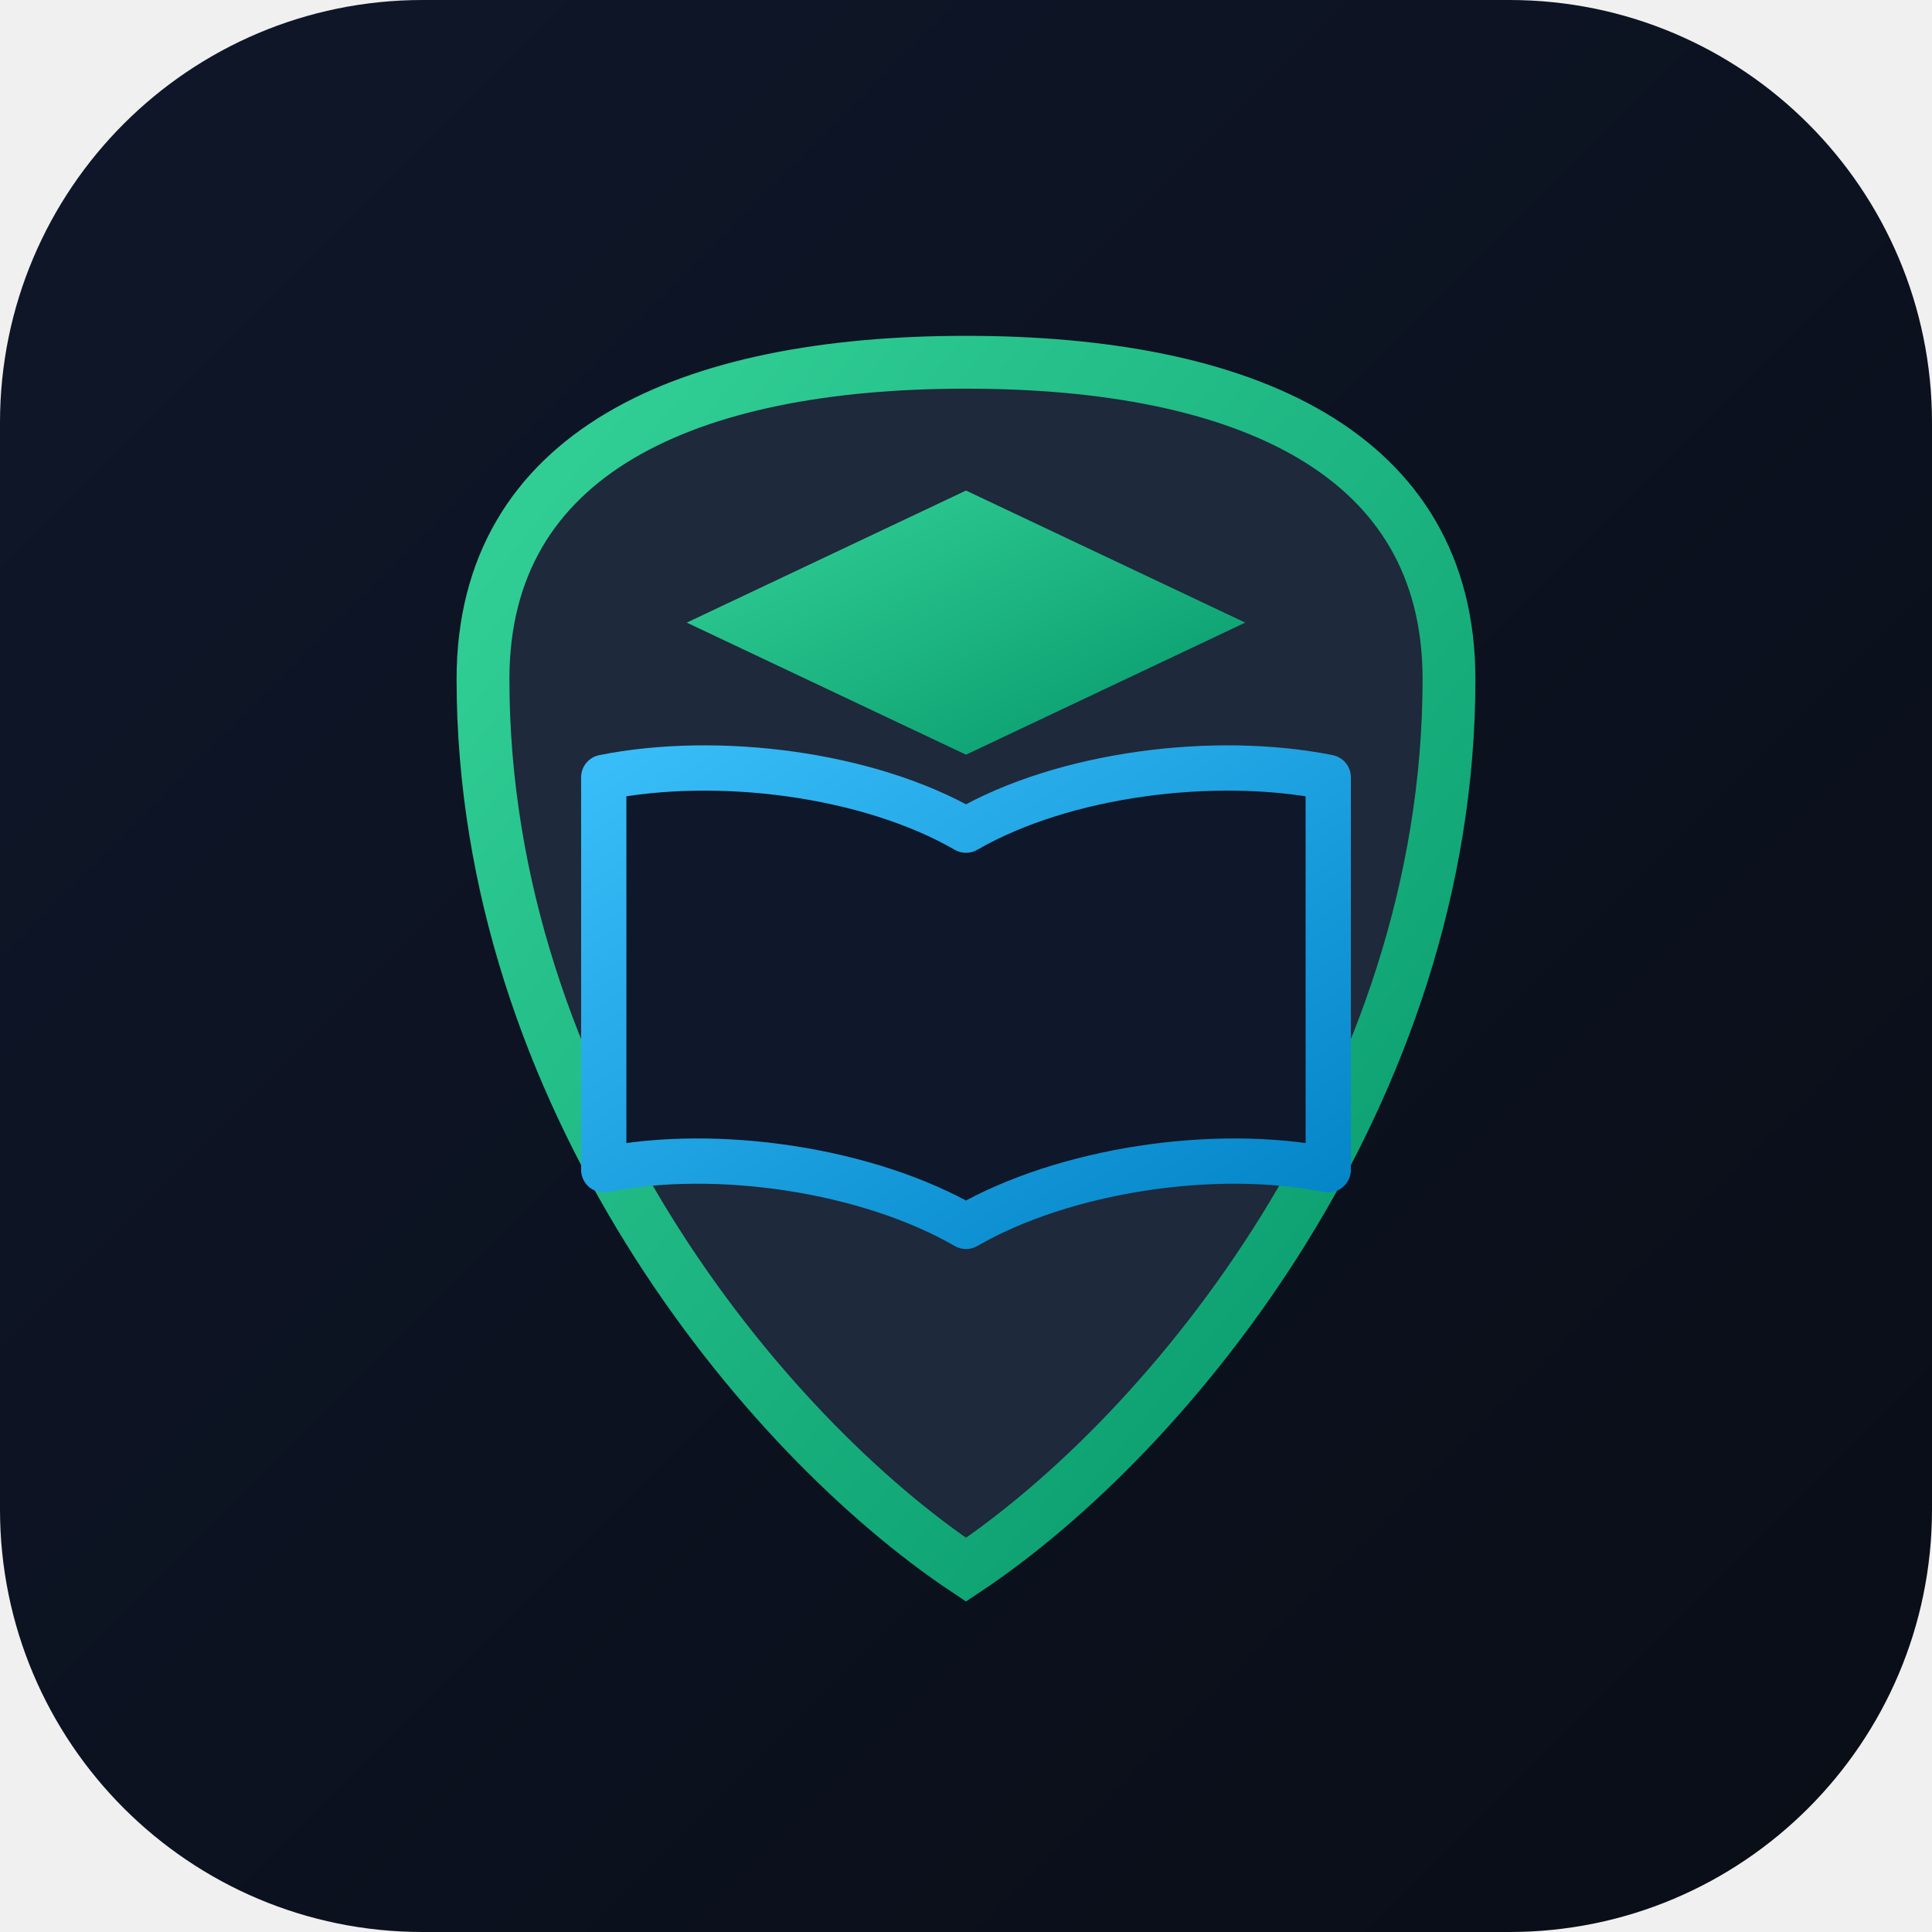
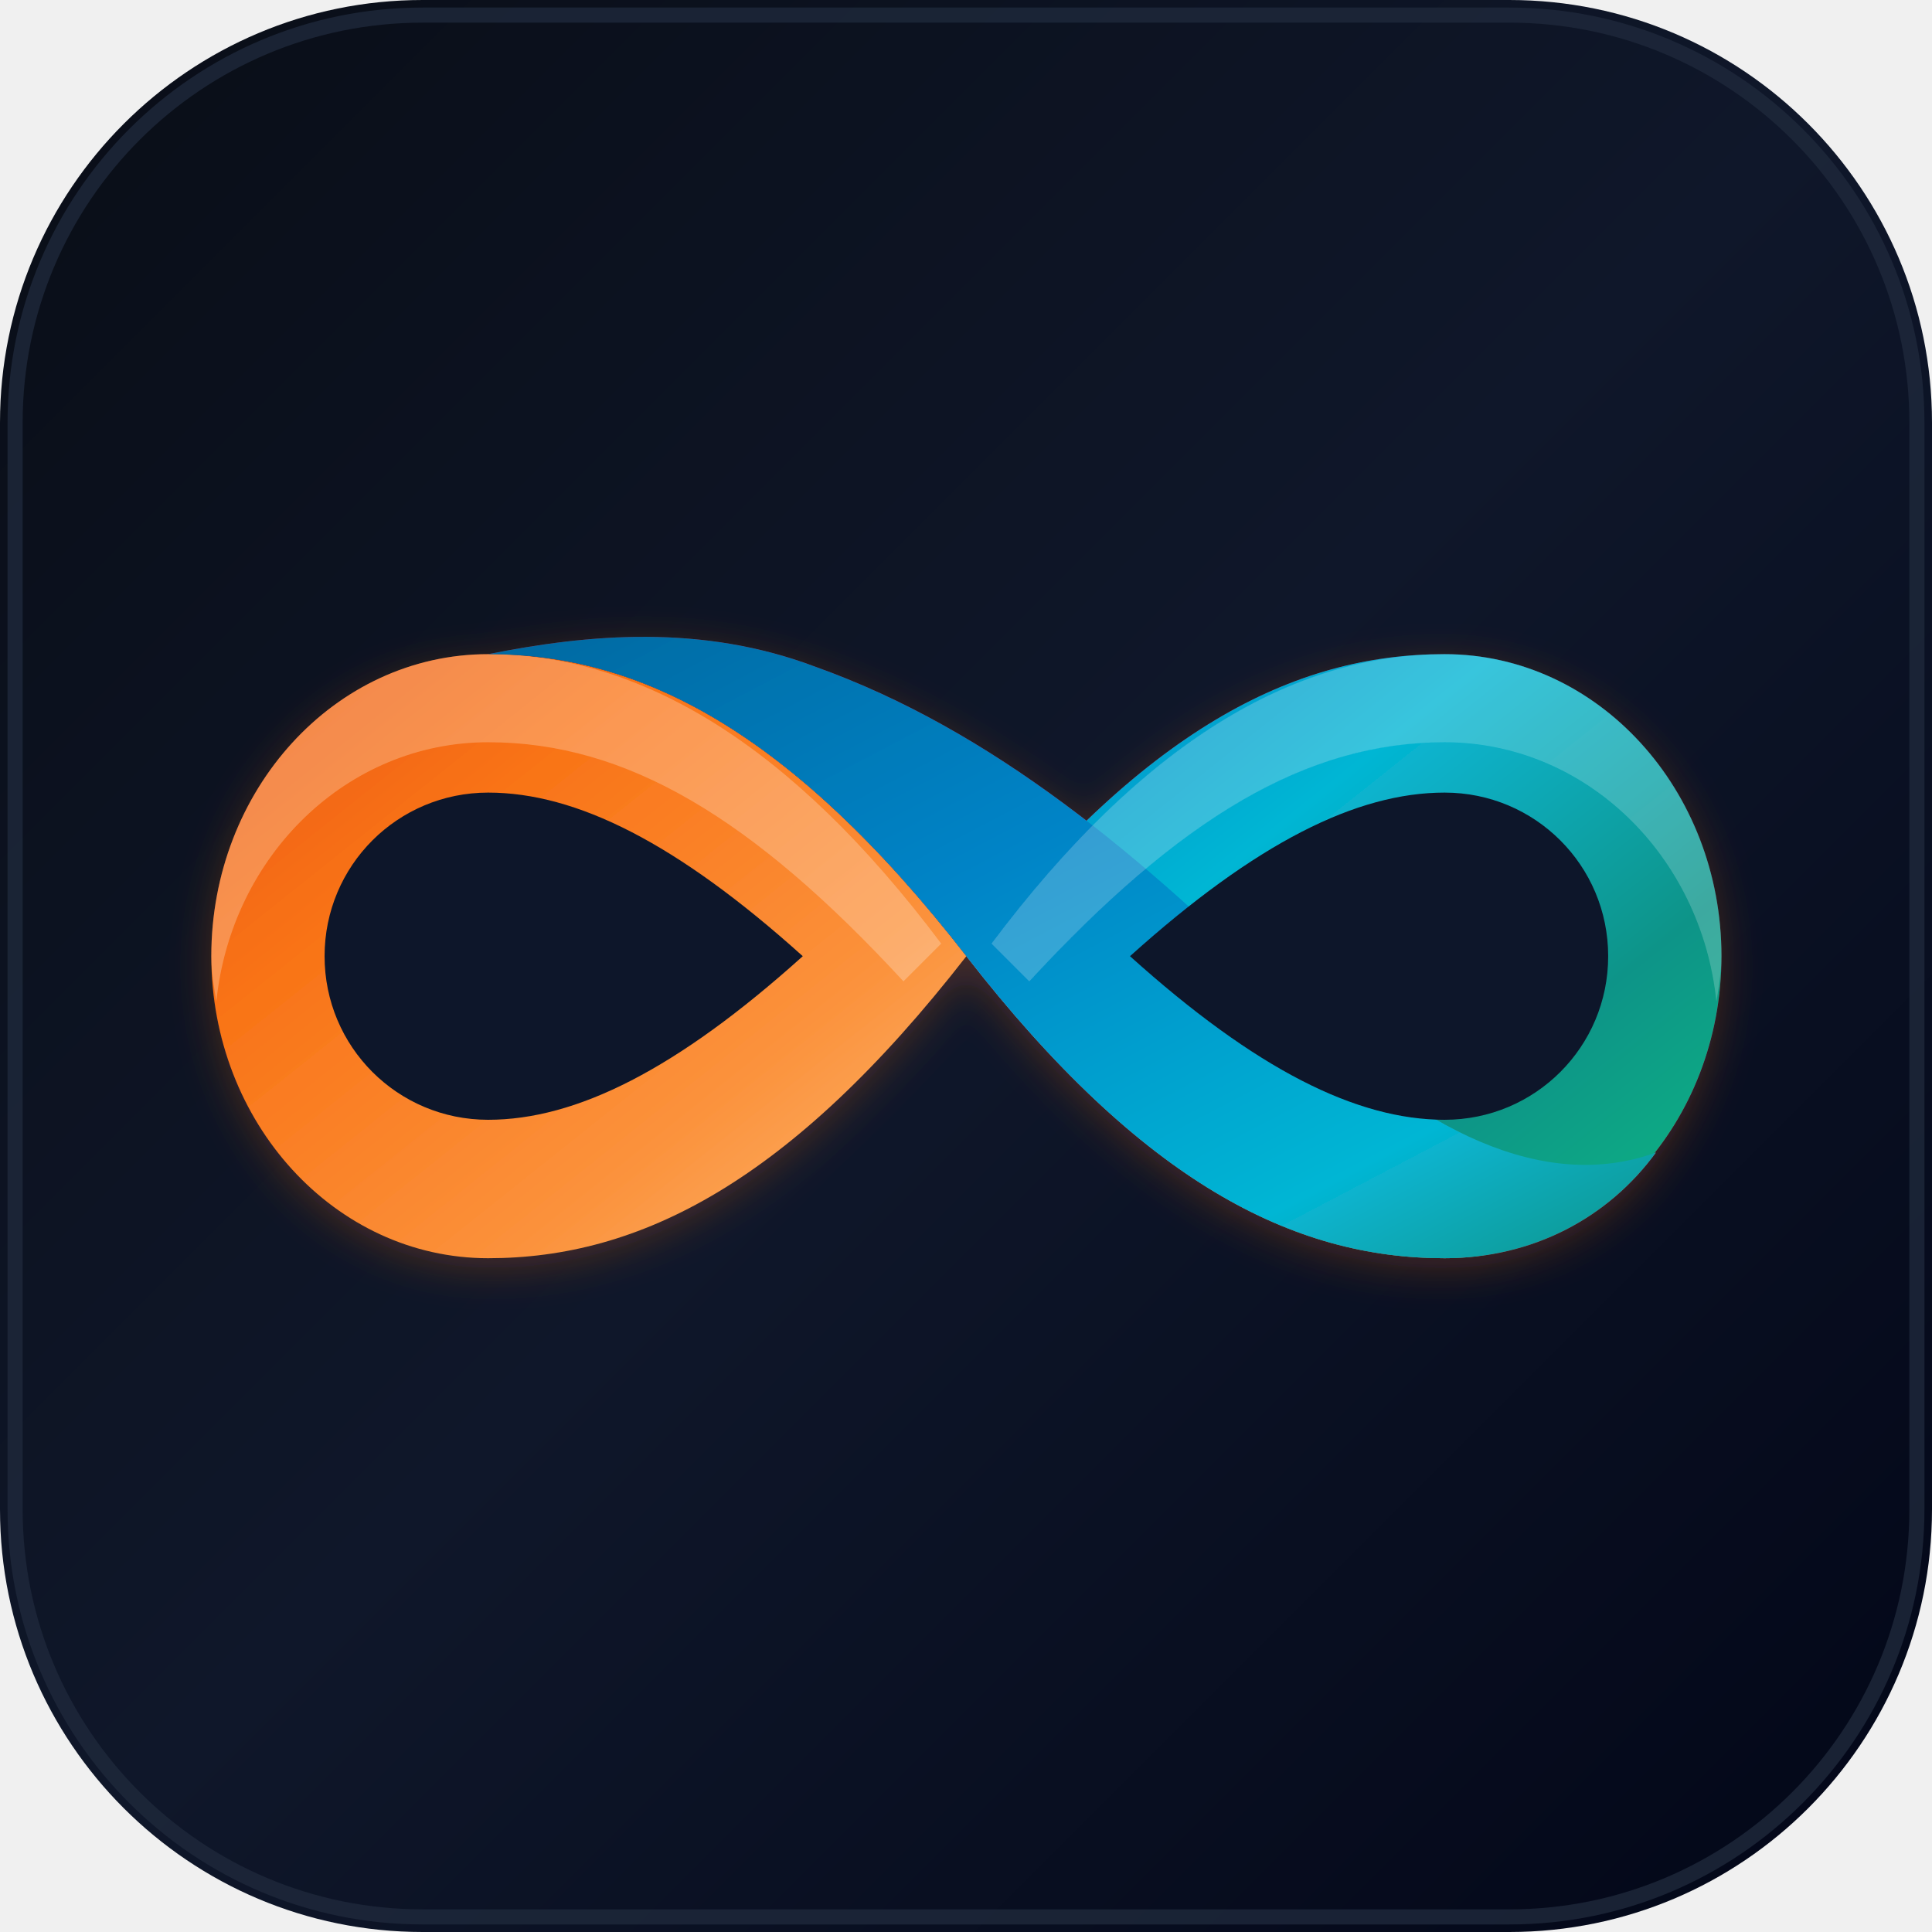
<svg xmlns="http://www.w3.org/2000/svg" viewBox="0 0 512 512" width="512" height="512">
  <defs>
    <linearGradient id="bgGrad512" x1="0%" y1="0%" x2="100%" y2="100%">
-       <stop offset="0%" stop-color="#0f172a" />
-       <stop offset="100%" stop-color="#090d16" />
+       <stop offset="0%" stop-color="#090D16" />
+       <stop offset="50%" stop-color="#0F172A" />
+       <stop offset="100%" stop-color="#020617" />
    </linearGradient>
-     <linearGradient id="emGrad512" x1="0%" y1="0%" x2="100%" y2="100%">
-       <stop offset="0%" stop-color="#34d399" />
-       <stop offset="100%" stop-color="#059669" />
+     <linearGradient id="orangeRibbonGrad512" x1="0%" y1="0%" x2="100%" y2="100%">
+       <stop offset="0%" stop-color="#EA580C" />
+       <stop offset="30%" stop-color="#F97316" />
+       <stop offset="70%" stop-color="#FB923C" />
+       <stop offset="100%" stop-color="#FDBA74" />
    </linearGradient>
-     <linearGradient id="cyGrad512" x1="0%" y1="0%" x2="100%" y2="100%">
-       <stop offset="0%" stop-color="#38bdf8" />
-       <stop offset="100%" stop-color="#0284c7" />
+     <linearGradient id="centerTwistGrad512" x1="0%" y1="0%" x2="100%" y2="100%">
+       <stop offset="0%" stop-color="#0369A1" />
+       <stop offset="40%" stop-color="#0284C7" />
+       <stop offset="80%" stop-color="#06B6D4" />
+       <stop offset="100%" stop-color="#0D9488" />
    </linearGradient>
+     <linearGradient id="cyanEmeraldGrad512" x1="0%" y1="0%" x2="100%" y2="100%">
+       <stop offset="0%" stop-color="#0284C7" />
+       <stop offset="35%" stop-color="#06B6D4" />
+       <stop offset="70%" stop-color="#0D9488" />
+       <stop offset="100%" stop-color="#10B981" />
+     </linearGradient>
+     <filter id="ribbonGlow512" x="-20%" y="-20%" width="140%" height="140%">
+       <feDropShadow dx="0" dy="12" stdDeviation="16" flood-color="#0284C7" flood-opacity="0.35" />
+       <feDropShadow dx="0" dy="4" stdDeviation="8" flood-color="#F97316" flood-opacity="0.25" />
+     </filter>
  </defs>
  <rect width="512" height="512" rx="112" fill="url(#bgGrad512)" />
-   <path d="M 256 96 C 330 96 384 120 384 180 C 384 290 310 380 256 416 C 202 380 128 290 128 180 C 128 120 182 96 256 96 Z" fill="#1e293b" stroke="url(#emGrad512)" stroke-width="14" />
-   <path d="M 256 220 C 230 205 190 200 160 206 C 160 270 160 290 160 310 C 190 304 230 310 256 325 C 282 310 322 304 352 310 C 352 290 352 270 352 206 C 322 200 282 205 256 220 Z" fill="#0f172a" stroke="url(#cyGrad512)" stroke-width="12" stroke-linejoin="round" />
-   <line x1="256" y1="220" x2="256" y2="325" stroke="url(#emGrad512)" stroke-width="10" />
-   <polygon points="256,130 330,165 256,200 182,165" fill="url(#emGrad512)" />
+   <rect width="504" height="504" x="4" y="4" rx="108" fill="none" stroke="#1E293B" stroke-width="4" stroke-opacity="0.8" />
+   <g transform="translate(56, 120) scale(0.667)" filter="url(#ribbonGlow512)">
+     <path d="M 300 200 C 230 110 170 80 110 80 C 49 80 0 134 0 200 C 0 266 49 320 110 320 C 170 320 230 290 300 200 Z" fill="url(#orangeRibbonGrad512)" />
+     <path d="M 300 200 C 370 110 430 80 490 80 C 551 80 600 134 600 200 C 600 266 551 320 490 320 C 430 320 370 290 300 200 Z" fill="url(#cyanEmeraldGrad512)" />
+     <path d="M 110 80 C 170 80 230 110 300 200 C 370 290 430 320 490 320 C 525 320 555 304 574 278 C 530 294 480 270 430 220 C 370 160 310 110 240 85 C 195 68 150 72 110 80 Z" fill="url(#centerTwistGrad512)" />
+     <path d="M 110 135 C 145 135 185 155 235 200 C 185 245 145 265 110 265 C 74 265 45 236 45 200 C 45 164 74 135 110 135 Z" fill="#0F172A" />
+     <path d="M 490 135 C 526 135 555 164 555 200 C 555 236 526 265 490 265 C 455 265 415 245 365 200 C 415 155 455 135 490 135 Z" fill="#0F172A" />
+     <path d="M 110 80 C 49 80 0 134 0 200 C 0 206 1 212 2 218 C 8 160 54 115 110 115 C 165 115 215 145 275 210 L 290 195 C 230 115 170 80 110 80 Z" fill="#FFFFFF" opacity="0.25" />
+     <path d="M 490 80 C 551 80 600 134 600 200 C 600 206 599 212 598 218 C 592 160 546 115 490 115 C 435 115 385 145 325 210 L 310 195 C 370 115 430 80 490 80 Z" fill="#FFFFFF" opacity="0.2" />
+   </g>
</svg>
